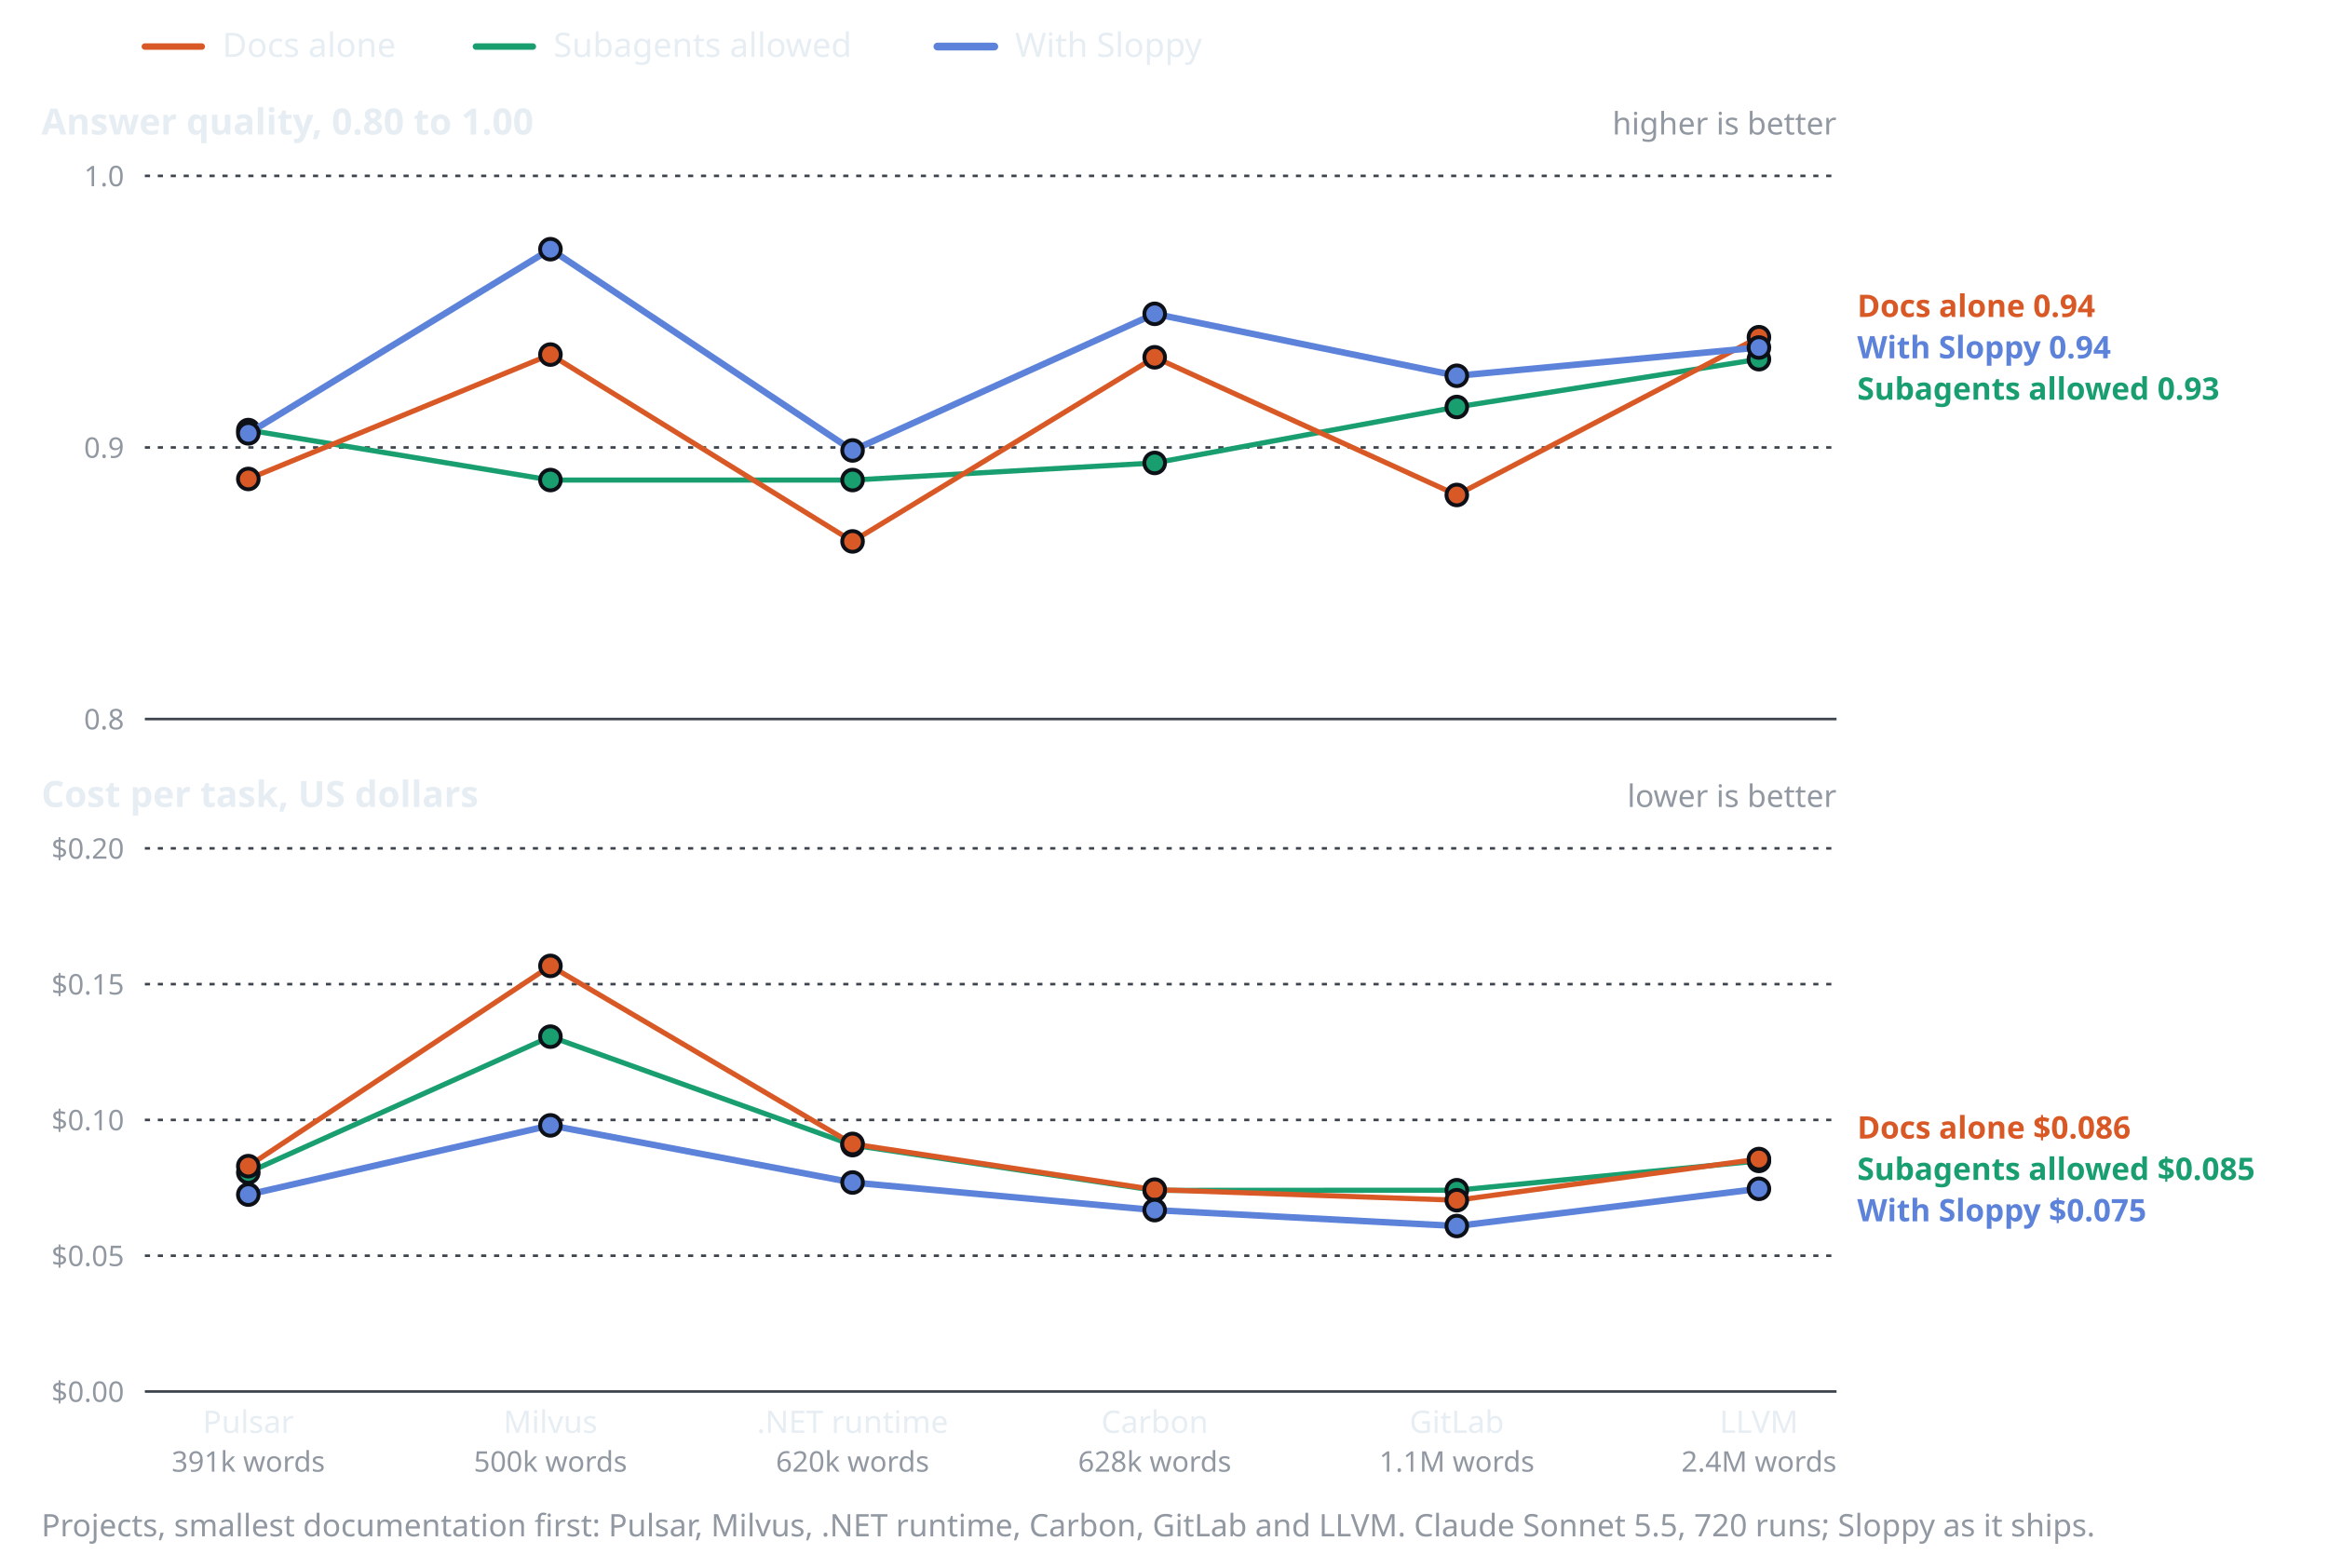
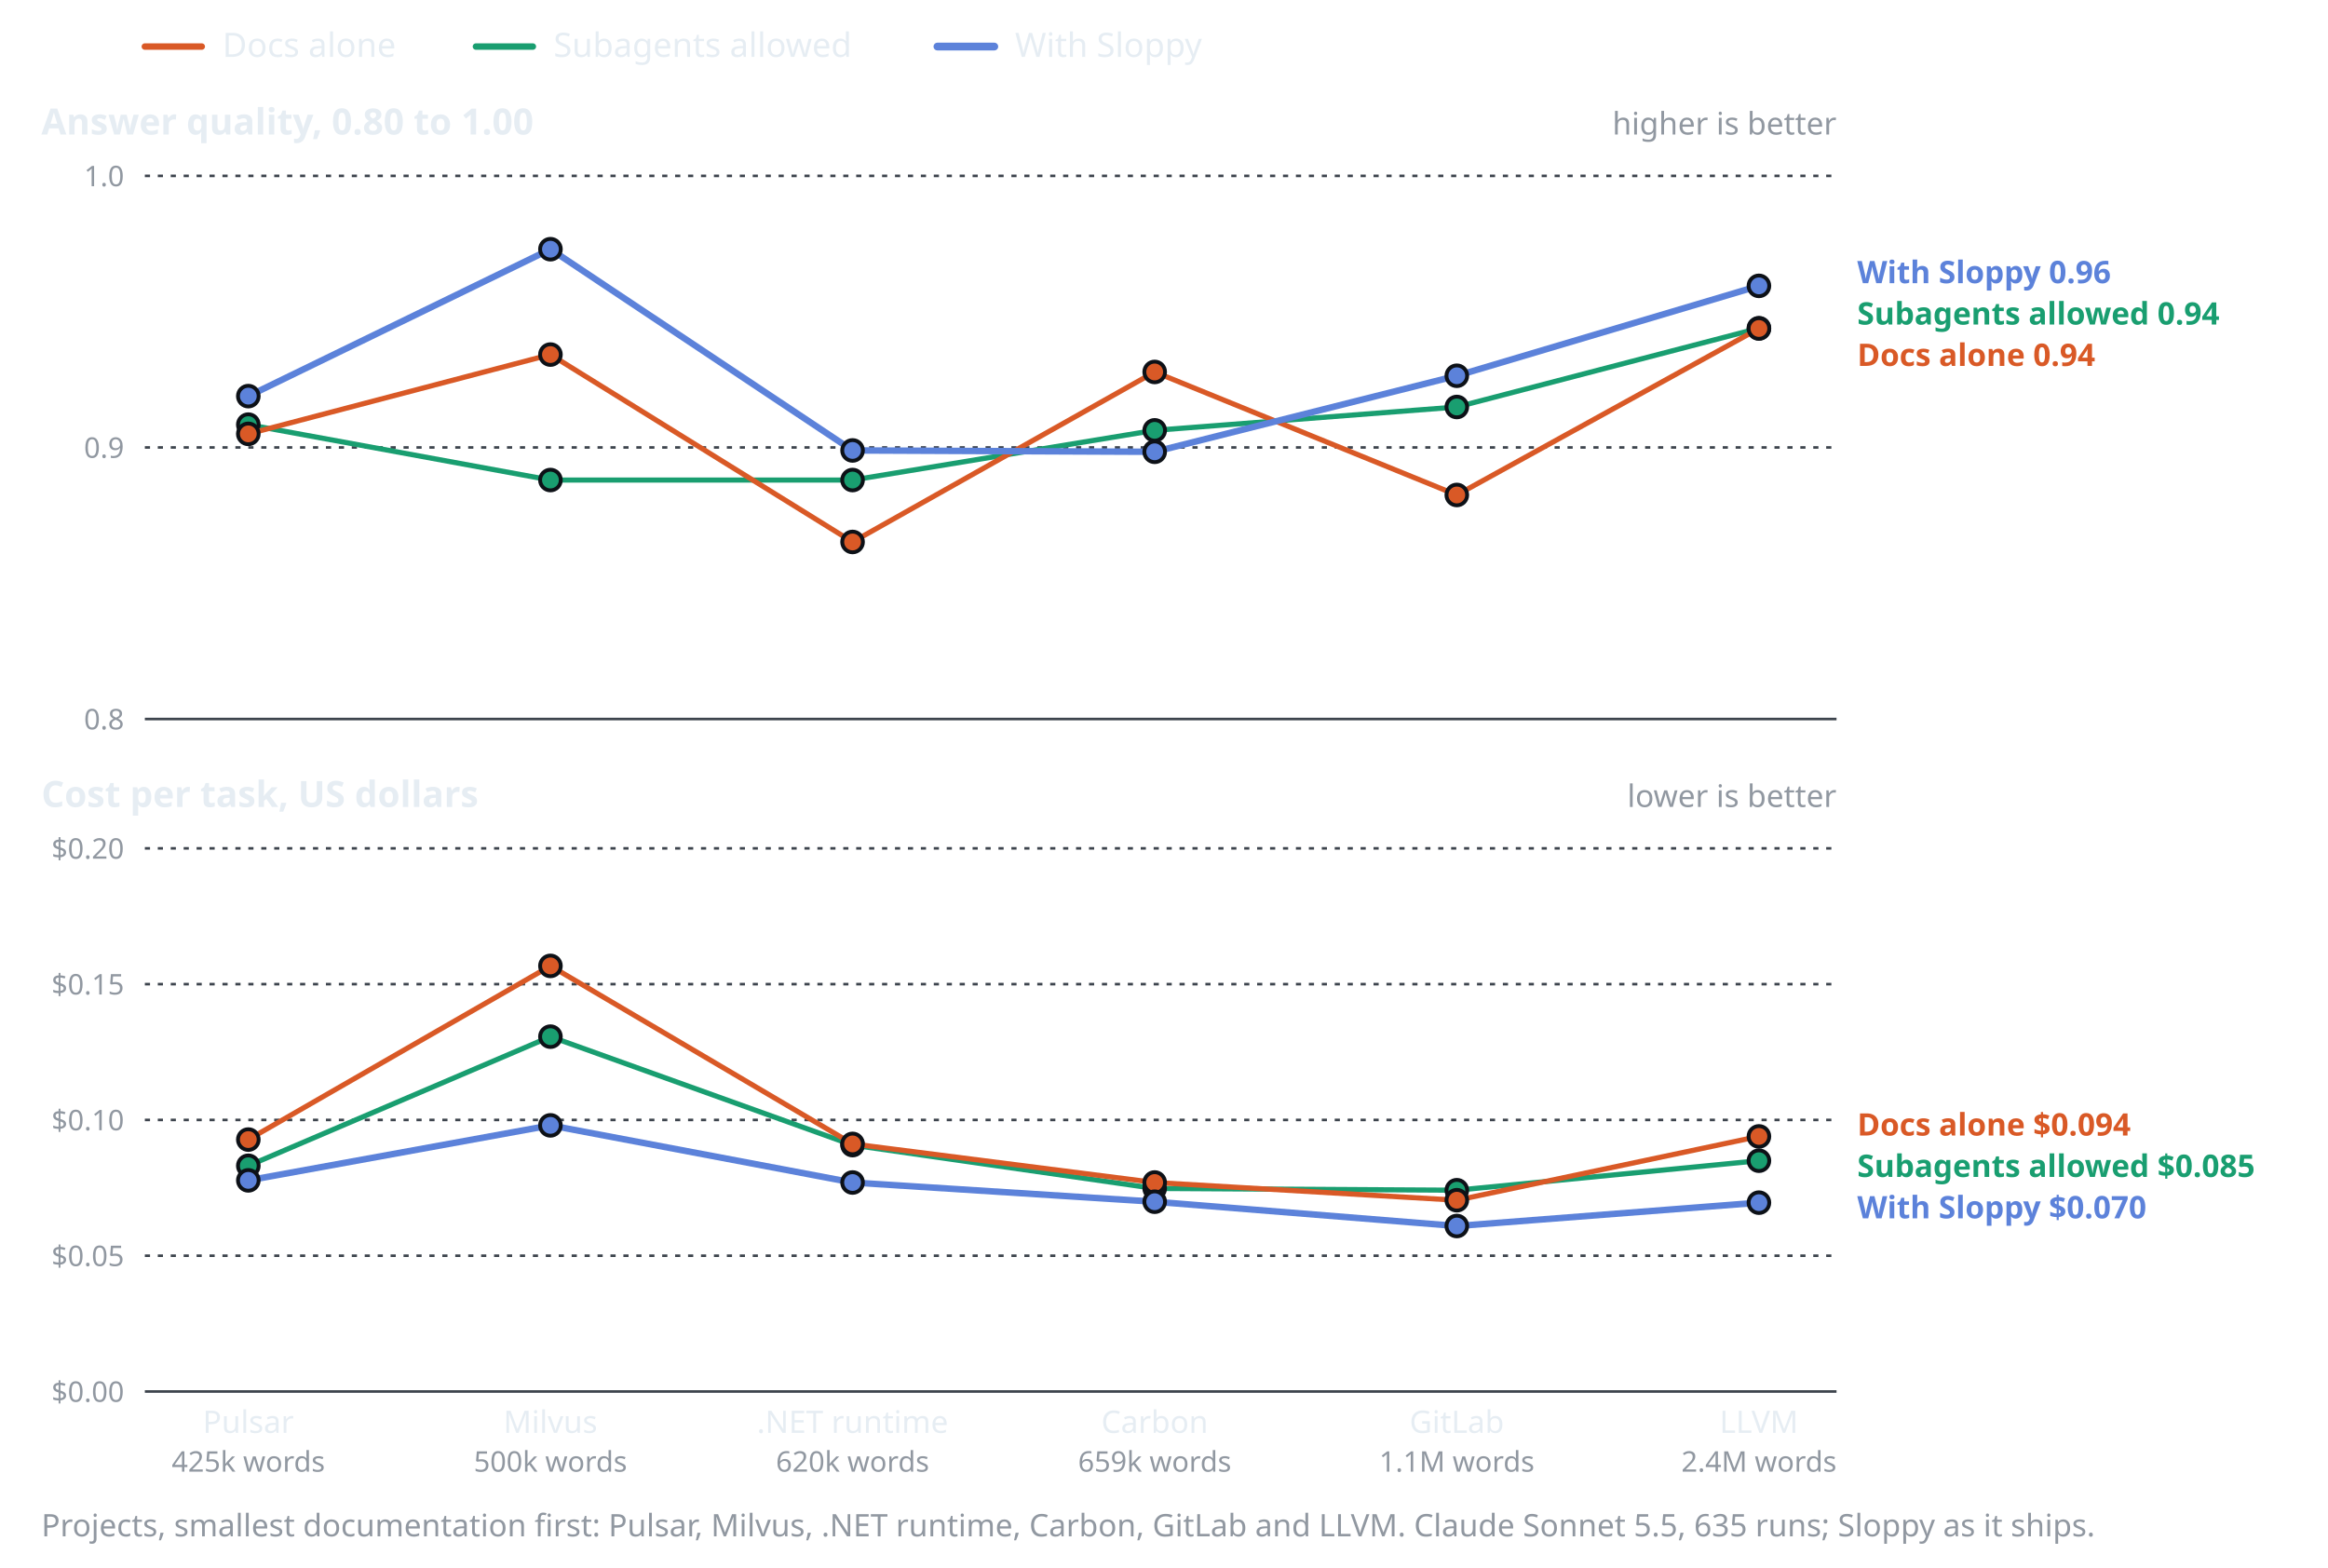
<svg xmlns="http://www.w3.org/2000/svg" width="900" height="606" viewBox="0 0 900 606" font-family="-apple-system, BlinkMacSystemFont, 'Segoe UI', 'Noto Sans', Helvetica, Arial, sans-serif" font-size="13" role="img" aria-label="Answer quality and cost per task across the projects">
  <line x1="56" x2="78" y1="18" y2="18" stroke="#d95926" stroke-width="2.5" stroke-linecap="round" />
  <text x="86" y="22" fill="#e6edf3">Docs alone</text>
  <line x1="184" x2="206" y1="18" y2="18" stroke="#199e70" stroke-width="2.5" stroke-linecap="round" />
  <text x="214" y="22" fill="#e6edf3">Subagents allowed</text>
  <line x1="362.4" x2="384.4" y1="18" y2="18" stroke="#5c82da" stroke-width="3" stroke-linecap="round" />
  <text x="392.4" y="22" fill="#e6edf3">With Sloppy</text>
  <text x="16" y="52" fill="#e6edf3" font-weight="600" font-size="14">Answer quality, 0.80 to 1.00</text>
  <text x="710" y="52" fill="#9198a1" text-anchor="end" font-size="12">higher is better</text>
  <line x1="56" x2="710" y1="278" y2="278" stroke="#3d444d" />
  <text x="48" y="282" fill="#9198a1" text-anchor="end" font-size="11">0.8</text>
  <line x1="56" x2="710" y1="173" y2="173" stroke="#3d444d" stroke-dasharray="2 3" />
  <text x="48" y="177" fill="#9198a1" text-anchor="end" font-size="11">0.9</text>
  <line x1="56" x2="710" y1="68" y2="68" stroke="#3d444d" stroke-dasharray="2 3" />
  <text x="48" y="72" fill="#9198a1" text-anchor="end" font-size="11">1.0</text>
-   <polyline points="96,166.28 212.8,185.6 329.6,185.6 446.4,178.985 563.2,157.355 680,138.875" fill="none" stroke="#199e70" stroke-width="2" stroke-linejoin="round" stroke-linecap="round" />
-   <circle cx="96" cy="166.28" r="4" fill="#199e70" stroke="#0d1117" stroke-width="1.5" />
+   <polyline points="96,164.18 212.8,185.6 329.6,185.6 446.4,166.385 563.2,157.355 680,126.905" fill="none" stroke="#199e70" stroke-width="2" stroke-linejoin="round" stroke-linecap="round" />
+   <circle cx="96" cy="164.18" r="4" fill="#199e70" stroke="#0d1117" stroke-width="1.5" />
  <circle cx="212.8" cy="185.6" r="4" fill="#199e70" stroke="#0d1117" stroke-width="1.5" />
  <circle cx="329.6" cy="185.6" r="4" fill="#199e70" stroke="#0d1117" stroke-width="1.5" />
-   <circle cx="446.4" cy="178.985" r="4" fill="#199e70" stroke="#0d1117" stroke-width="1.5" />
+   <circle cx="446.4" cy="166.385" r="4" fill="#199e70" stroke="#0d1117" stroke-width="1.5" />
  <circle cx="563.2" cy="157.355" r="4" fill="#199e70" stroke="#0d1117" stroke-width="1.5" />
-   <circle cx="680" cy="138.875" r="4" fill="#199e70" stroke="#0d1117" stroke-width="1.5" />
-   <polyline points="96,185.18 212.8,137.09 329.6,209.33 446.4,138.14 563.2,191.375 680,130.37" fill="none" stroke="#d95926" stroke-width="2" stroke-linejoin="round" stroke-linecap="round" />
-   <circle cx="96" cy="185.18" r="4" fill="#d95926" stroke="#0d1117" stroke-width="1.5" />
+   <circle cx="680" cy="126.905" r="4" fill="#199e70" stroke="#0d1117" stroke-width="1.5" />
+   <polyline points="96,167.75 212.8,137.09 329.6,209.54 446.4,143.81 563.2,191.375 680,127.01" fill="none" stroke="#d95926" stroke-width="2" stroke-linejoin="round" stroke-linecap="round" />
+   <circle cx="96" cy="167.75" r="4" fill="#d95926" stroke="#0d1117" stroke-width="1.5" />
  <circle cx="212.8" cy="137.09" r="4" fill="#d95926" stroke="#0d1117" stroke-width="1.5" />
-   <circle cx="329.6" cy="209.33" r="4" fill="#d95926" stroke="#0d1117" stroke-width="1.5" />
-   <circle cx="446.4" cy="138.14" r="4" fill="#d95926" stroke="#0d1117" stroke-width="1.5" />
+   <circle cx="329.6" cy="209.54" r="4" fill="#d95926" stroke="#0d1117" stroke-width="1.5" />
+   <circle cx="446.4" cy="143.81" r="4" fill="#d95926" stroke="#0d1117" stroke-width="1.5" />
  <circle cx="563.2" cy="191.375" r="4" fill="#d95926" stroke="#0d1117" stroke-width="1.5" />
-   <circle cx="680" cy="130.37" r="4" fill="#d95926" stroke="#0d1117" stroke-width="1.5" />
-   <polyline points="96,167.54 212.8,96.35 329.6,174.155 446.4,121.34 563.2,145.28 680,134.36" fill="none" stroke="#5c82da" stroke-width="2.5" stroke-linejoin="round" stroke-linecap="round" />
-   <circle cx="96" cy="167.54" r="4" fill="#5c82da" stroke="#0d1117" stroke-width="1.5" />
+   <circle cx="680" cy="127.01" r="4" fill="#d95926" stroke="#0d1117" stroke-width="1.5" />
+   <polyline points="96,153.155 212.8,96.35 329.6,174.155 446.4,174.68 563.2,145.28 680,110.525" fill="none" stroke="#5c82da" stroke-width="2.5" stroke-linejoin="round" stroke-linecap="round" />
+   <circle cx="96" cy="153.155" r="4" fill="#5c82da" stroke="#0d1117" stroke-width="1.5" />
  <circle cx="212.8" cy="96.35" r="4" fill="#5c82da" stroke="#0d1117" stroke-width="1.5" />
  <circle cx="329.6" cy="174.155" r="4" fill="#5c82da" stroke="#0d1117" stroke-width="1.5" />
-   <circle cx="446.4" cy="121.34" r="4" fill="#5c82da" stroke="#0d1117" stroke-width="1.5" />
+   <circle cx="446.4" cy="174.68" r="4" fill="#5c82da" stroke="#0d1117" stroke-width="1.5" />
  <circle cx="563.2" cy="145.28" r="4" fill="#5c82da" stroke="#0d1117" stroke-width="1.5" />
-   <circle cx="680" cy="134.36" r="4" fill="#5c82da" stroke="#0d1117" stroke-width="1.5" />
-   <text x="718" y="154.535" fill="#199e70" font-size="12" font-weight="600">Subagents allowed 0.93</text>
-   <text x="718" y="122.535" fill="#d95926" font-size="12" font-weight="600">Docs alone 0.94</text>
-   <text x="718" y="138.535" fill="#5c82da" font-size="12" font-weight="600">With Sloppy 0.94</text>
+   <circle cx="680" cy="110.525" r="4" fill="#5c82da" stroke="#0d1117" stroke-width="1.5" />
+   <text x="718" y="125.48" fill="#199e70" font-size="12" font-weight="600">Subagents allowed 0.94</text>
+   <text x="718" y="141.48" fill="#d95926" font-size="12" font-weight="600">Docs alone 0.94</text>
+   <text x="718" y="109.48" fill="#5c82da" font-size="12" font-weight="600">With Sloppy 0.96</text>
  <text x="16" y="312" fill="#e6edf3" font-weight="600" font-size="14">Cost per task, US dollars</text>
  <text x="710" y="312" fill="#9198a1" text-anchor="end" font-size="12">lower is better</text>
  <line x1="56" x2="710" y1="538" y2="538" stroke="#3d444d" />
  <text x="48" y="542" fill="#9198a1" text-anchor="end" font-size="11">$0.00</text>
  <line x1="56" x2="710" y1="485.5" y2="485.5" stroke="#3d444d" stroke-dasharray="2 3" />
  <text x="48" y="489.5" fill="#9198a1" text-anchor="end" font-size="11">$0.05</text>
  <line x1="56" x2="710" y1="433" y2="433" stroke="#3d444d" stroke-dasharray="2 3" />
  <text x="48" y="437" fill="#9198a1" text-anchor="end" font-size="11">$0.10</text>
  <line x1="56" x2="710" y1="380.5" y2="380.5" stroke="#3d444d" stroke-dasharray="2 3" />
  <text x="48" y="384.5" fill="#9198a1" text-anchor="end" font-size="11">$0.15</text>
  <line x1="56" x2="710" y1="328" y2="328" stroke="#3d444d" stroke-dasharray="2 3" />
  <text x="48" y="332" fill="#9198a1" text-anchor="end" font-size="11">$0.20</text>
-   <polyline points="96,453.305 212.8,400.802 329.6,442.737 446.4,460.236 563.2,460.179 680,448.84" fill="none" stroke="#199e70" stroke-width="2" stroke-linejoin="round" stroke-linecap="round" />
-   <circle cx="96" cy="453.305" r="4" fill="#199e70" stroke="#0d1117" stroke-width="1.5" />
+   <polyline points="96,450.73 212.8,400.802 329.6,442.737 446.4,459.491 563.2,460.179 680,448.764" fill="none" stroke="#199e70" stroke-width="2" stroke-linejoin="round" stroke-linecap="round" />
+   <circle cx="96" cy="450.73" r="4" fill="#199e70" stroke="#0d1117" stroke-width="1.5" />
  <circle cx="212.8" cy="400.802" r="4" fill="#199e70" stroke="#0d1117" stroke-width="1.5" />
  <circle cx="329.6" cy="442.737" r="4" fill="#199e70" stroke="#0d1117" stroke-width="1.5" />
-   <circle cx="446.4" cy="460.236" r="4" fill="#199e70" stroke="#0d1117" stroke-width="1.5" />
+   <circle cx="446.4" cy="459.491" r="4" fill="#199e70" stroke="#0d1117" stroke-width="1.5" />
  <circle cx="563.2" cy="460.179" r="4" fill="#199e70" stroke="#0d1117" stroke-width="1.5" />
-   <circle cx="680" cy="448.84" r="4" fill="#199e70" stroke="#0d1117" stroke-width="1.5" />
-   <polyline points="96,450.866 212.8,373.448 329.6,442.275 446.4,459.958 563.2,464.043 680,448.124" fill="none" stroke="#d95926" stroke-width="2" stroke-linejoin="round" stroke-linecap="round" />
-   <circle cx="96" cy="450.866" r="4" fill="#d95926" stroke="#0d1117" stroke-width="1.5" />
+   <circle cx="680" cy="448.764" r="4" fill="#199e70" stroke="#0d1117" stroke-width="1.5" />
+   <polyline points="96,440.598 212.8,373.448 329.6,442.275 446.4,457.197 563.2,464.043 680,439.375" fill="none" stroke="#d95926" stroke-width="2" stroke-linejoin="round" stroke-linecap="round" />
+   <circle cx="96" cy="440.598" r="4" fill="#d95926" stroke="#0d1117" stroke-width="1.5" />
  <circle cx="212.8" cy="373.448" r="4" fill="#d95926" stroke="#0d1117" stroke-width="1.5" />
  <circle cx="329.6" cy="442.275" r="4" fill="#d95926" stroke="#0d1117" stroke-width="1.5" />
-   <circle cx="446.4" cy="459.958" r="4" fill="#d95926" stroke="#0d1117" stroke-width="1.5" />
+   <circle cx="446.4" cy="457.197" r="4" fill="#d95926" stroke="#0d1117" stroke-width="1.5" />
  <circle cx="563.2" cy="464.043" r="4" fill="#d95926" stroke="#0d1117" stroke-width="1.5" />
-   <circle cx="680" cy="448.124" r="4" fill="#d95926" stroke="#0d1117" stroke-width="1.5" />
-   <polyline points="96,461.872 212.8,435.106 329.6,457.196 446.4,467.87 563.2,474.016 680,459.635" fill="none" stroke="#5c82da" stroke-width="2.5" stroke-linejoin="round" stroke-linecap="round" />
-   <circle cx="96" cy="461.872" r="4" fill="#5c82da" stroke="#0d1117" stroke-width="1.5" />
+   <circle cx="680" cy="439.375" r="4" fill="#d95926" stroke="#0d1117" stroke-width="1.5" />
+   <polyline points="96,456.369 212.8,435.106 329.6,457.196 446.4,464.623 563.2,474.016 680,464.989" fill="none" stroke="#5c82da" stroke-width="2.5" stroke-linejoin="round" stroke-linecap="round" />
+   <circle cx="96" cy="456.369" r="4" fill="#5c82da" stroke="#0d1117" stroke-width="1.5" />
  <circle cx="212.8" cy="435.106" r="4" fill="#5c82da" stroke="#0d1117" stroke-width="1.5" />
  <circle cx="329.6" cy="457.196" r="4" fill="#5c82da" stroke="#0d1117" stroke-width="1.5" />
-   <circle cx="446.4" cy="467.87" r="4" fill="#5c82da" stroke="#0d1117" stroke-width="1.5" />
+   <circle cx="446.4" cy="464.623" r="4" fill="#5c82da" stroke="#0d1117" stroke-width="1.5" />
  <circle cx="563.2" cy="474.016" r="4" fill="#5c82da" stroke="#0d1117" stroke-width="1.5" />
-   <circle cx="680" cy="459.635" r="4" fill="#5c82da" stroke="#0d1117" stroke-width="1.5" />
-   <text x="718" y="456.2" fill="#199e70" font-size="12" font-weight="600">Subagents allowed $0.085</text>
-   <text x="718" y="440.2" fill="#d95926" font-size="12" font-weight="600">Docs alone $0.086</text>
-   <text x="718" y="472.2" fill="#5c82da" font-size="12" font-weight="600">With Sloppy $0.075</text>
+   <circle cx="680" cy="464.989" r="4" fill="#5c82da" stroke="#0d1117" stroke-width="1.5" />
+   <text x="718" y="455.043" fill="#199e70" font-size="12" font-weight="600">Subagents allowed $0.085</text>
+   <text x="718" y="439.043" fill="#d95926" font-size="12" font-weight="600">Docs alone $0.094</text>
+   <text x="718" y="471.043" fill="#5c82da" font-size="12" font-weight="600">With Sloppy $0.070</text>
  <text x="96" y="554" fill="#e6edf3" text-anchor="middle" font-size="12">Pulsar</text>
-   <text x="96" y="569" fill="#9198a1" text-anchor="middle" font-size="11">391k words</text>
+   <text x="96" y="569" fill="#9198a1" text-anchor="middle" font-size="11">425k words</text>
  <text x="212.8" y="554" fill="#e6edf3" text-anchor="middle" font-size="12">Milvus</text>
  <text x="212.8" y="569" fill="#9198a1" text-anchor="middle" font-size="11">500k words</text>
  <text x="329.6" y="554" fill="#e6edf3" text-anchor="middle" font-size="12">.NET runtime</text>
  <text x="329.6" y="569" fill="#9198a1" text-anchor="middle" font-size="11">620k words</text>
  <text x="446.4" y="554" fill="#e6edf3" text-anchor="middle" font-size="12">Carbon</text>
-   <text x="446.4" y="569" fill="#9198a1" text-anchor="middle" font-size="11">628k words</text>
+   <text x="446.4" y="569" fill="#9198a1" text-anchor="middle" font-size="11">659k words</text>
  <text x="563.2" y="554" fill="#e6edf3" text-anchor="middle" font-size="12">GitLab</text>
  <text x="563.2" y="569" fill="#9198a1" text-anchor="middle" font-size="11">1.1M words</text>
  <text x="680" y="554" fill="#e6edf3" text-anchor="middle" font-size="12">LLVM</text>
  <text x="680" y="569" fill="#9198a1" text-anchor="middle" font-size="11">2.4M words</text>
-   <text x="16" y="594" fill="#9198a1" font-size="12">Projects, smallest documentation first: Pulsar, Milvus, .NET runtime, Carbon, GitLab and LLVM. Claude Sonnet 5.5, 720 runs; Sloppy as it ships.</text>
+   <text x="16" y="594" fill="#9198a1" font-size="12">Projects, smallest documentation first: Pulsar, Milvus, .NET runtime, Carbon, GitLab and LLVM. Claude Sonnet 5.5, 635 runs; Sloppy as it ships.</text>
</svg>
